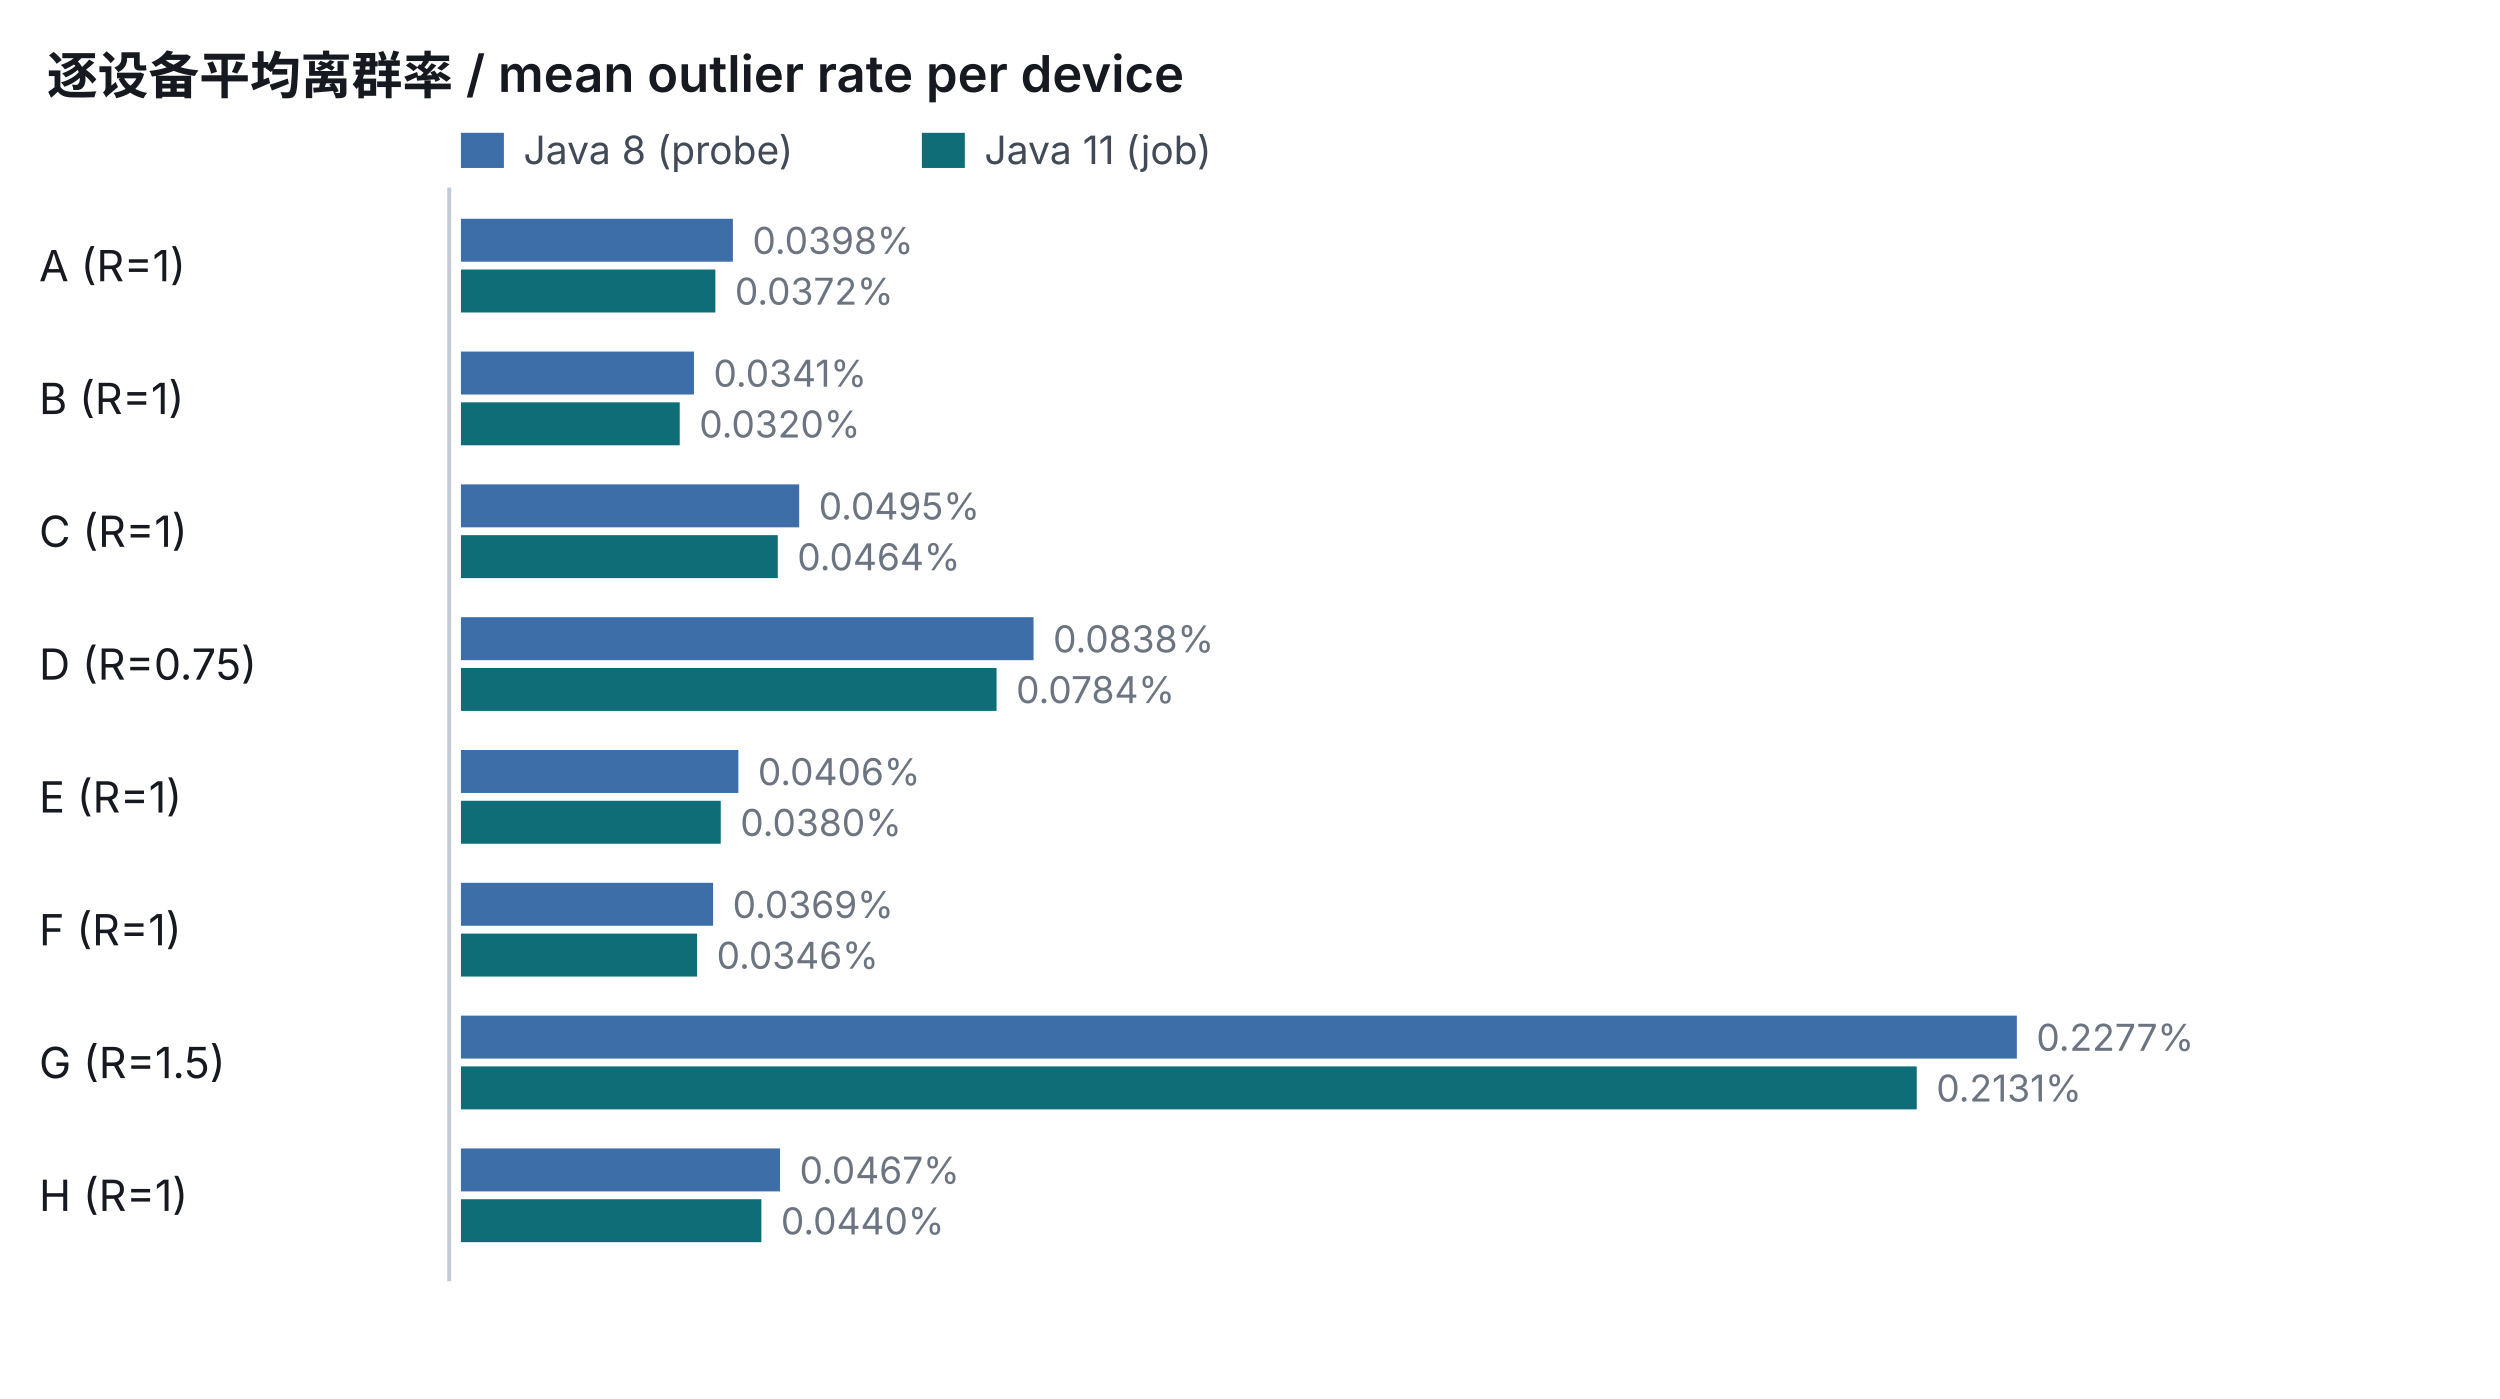
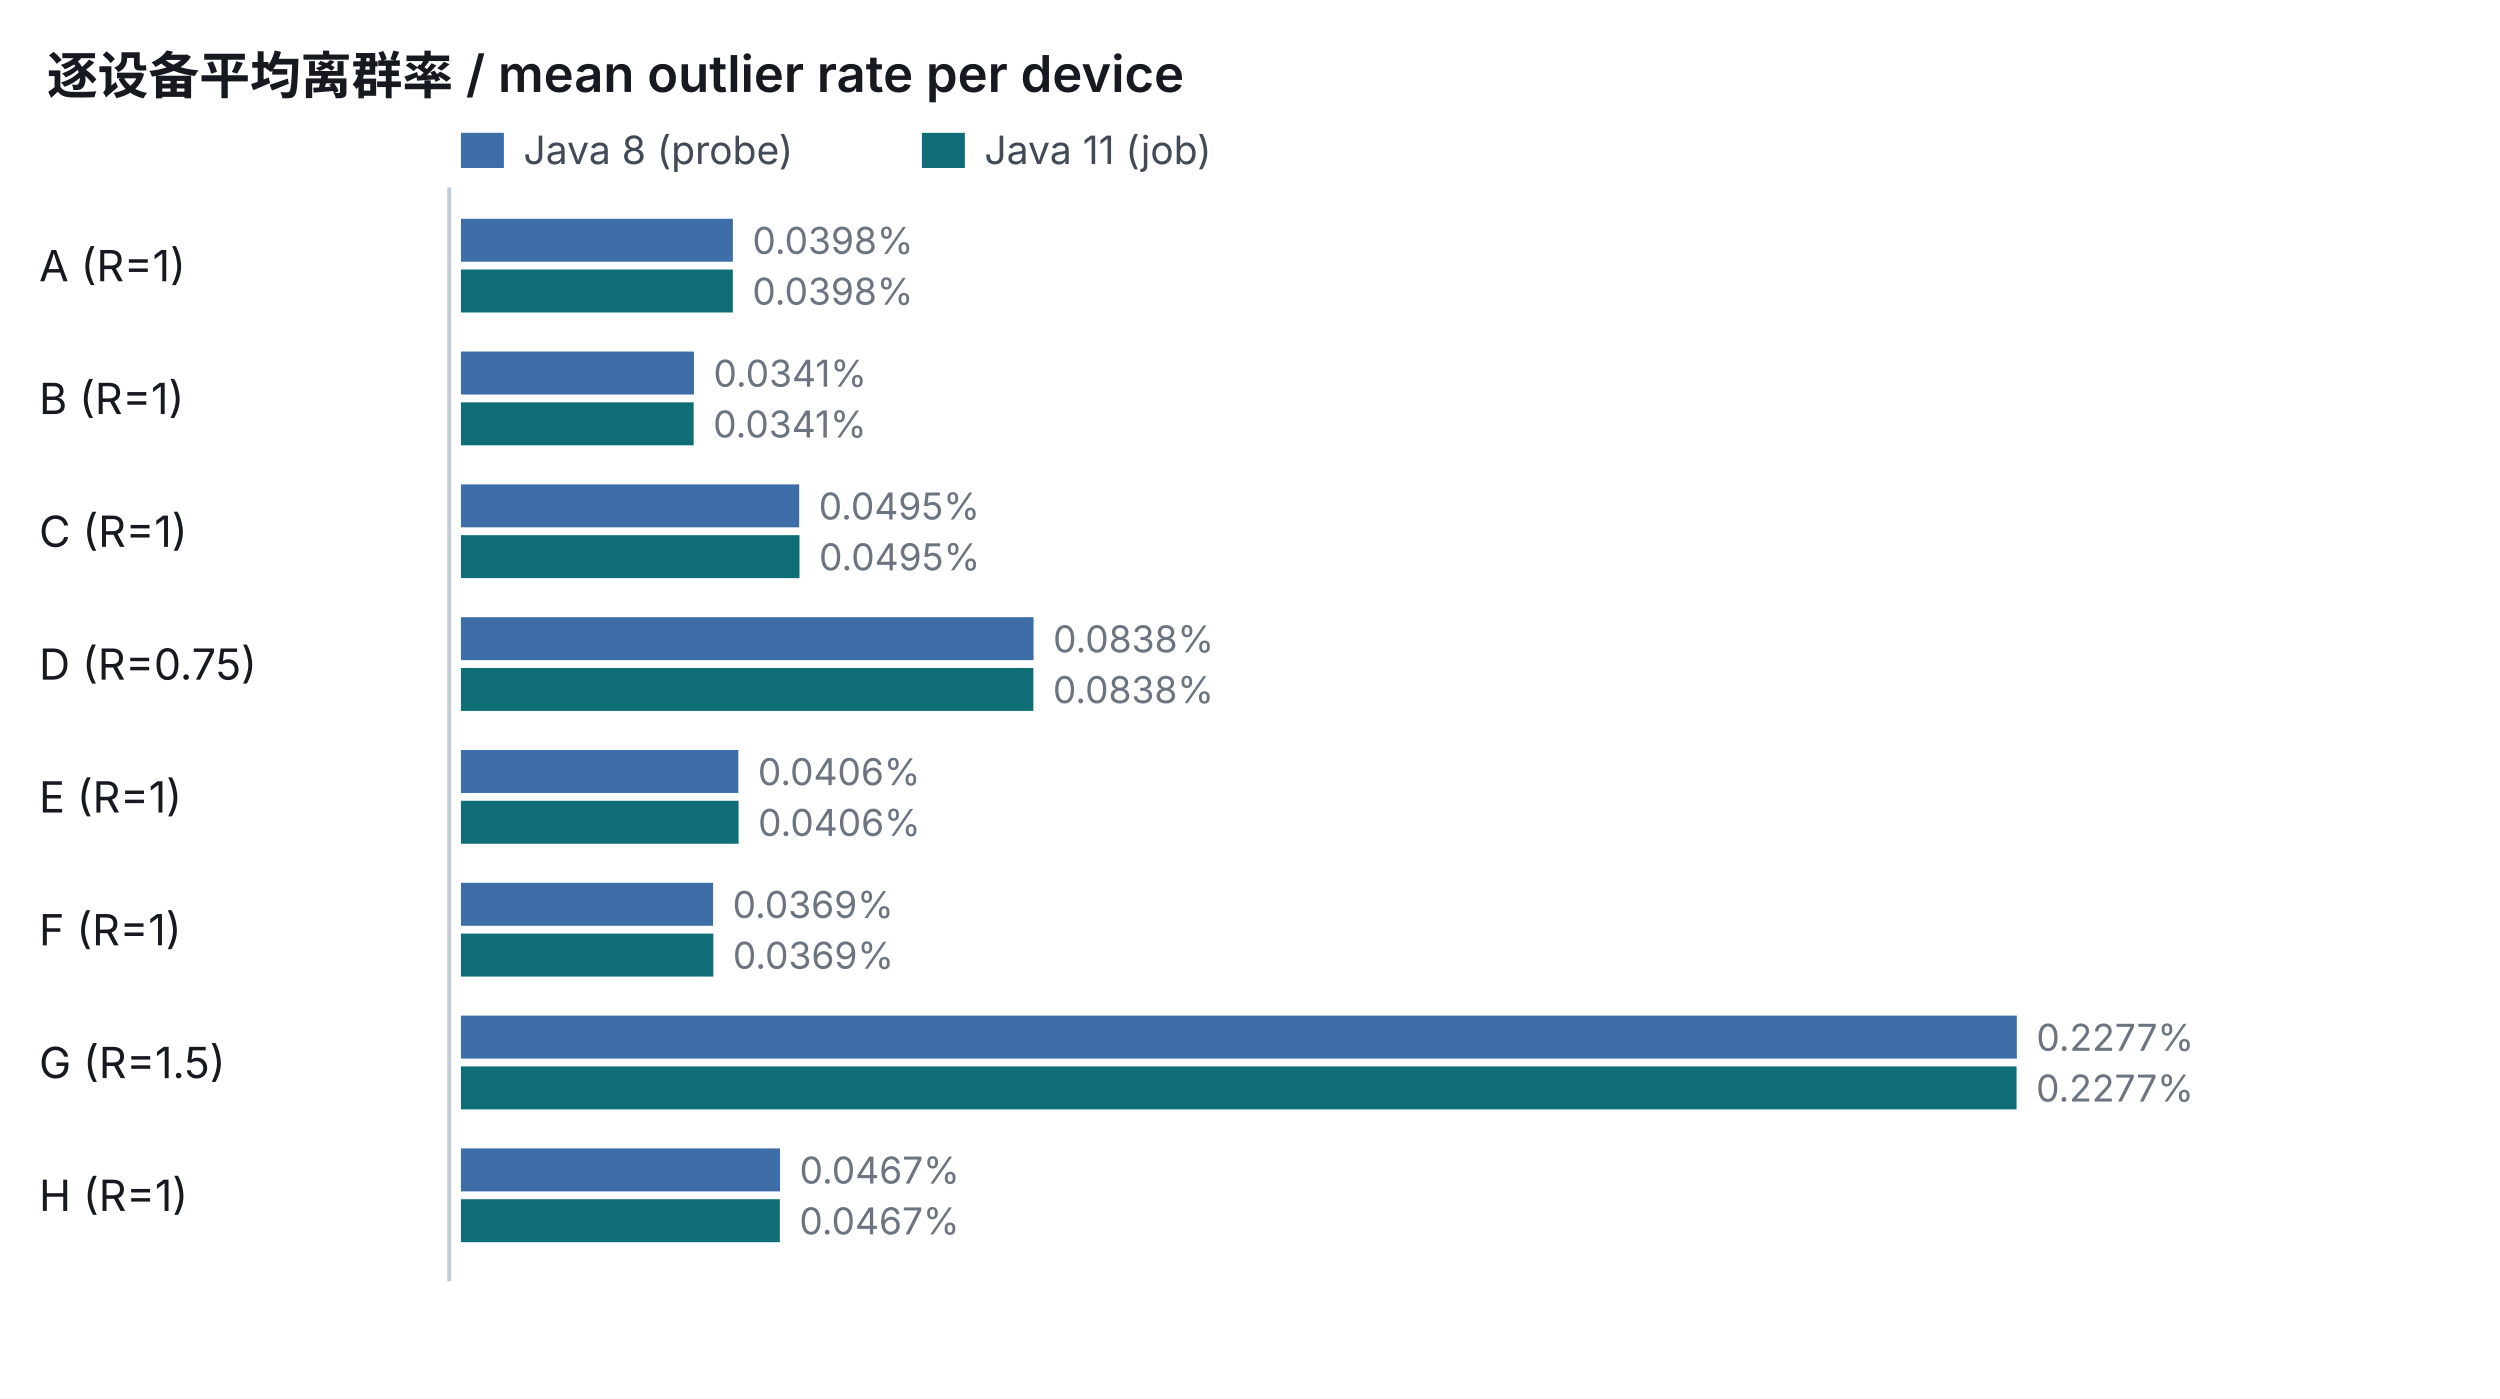
<svg xmlns="http://www.w3.org/2000/svg" width="640" height="358" viewBox="0 0 640 358" font-family="system-ui,-apple-system,Segoe UI,sans-serif">
  <rect width="640" height="358" fill="#ffffff" />
  <text x="12" y="24" font-size="13" font-weight="600" fill="#16191f">逐设备平均离群率 / mean outlier rate per device</text>
  <rect x="118" y="34" width="11" height="9" fill="#3d6ea8" />
  <text x="134" y="42" font-size="10" fill="#414a56">Java 8 (probe)</text>
  <rect x="236" y="34" width="11" height="9" fill="#0f6d78" />
  <text x="252" y="42" font-size="10" fill="#414a56">Java 11 (job)</text>
  <text x="10" y="72" font-size="11" fill="#16191f">A (R=1)</text>
  <rect x="118" y="56" width="69.62" height="11" fill="#3d6ea8" />
-   <rect x="118" y="69" width="65.13" height="11" fill="#0f6d78" />
+   <rect x="118" y="69" width="69.60" height="11" fill="#0f6d78" />
  <text x="192.62" y="65" font-size="9.5" fill="#6b7480">0.0398%</text>
-   <text x="188.13" y="78" font-size="9.5" fill="#6b7480">0.0372%</text>
+   <text x="192.60" y="78" font-size="9.5" fill="#6b7480">0.0398%</text>
  <text x="10" y="106" font-size="11" fill="#16191f">B (R=1)</text>
  <rect x="118" y="90" width="59.65" height="11" fill="#3d6ea8" />
-   <rect x="118" y="103" width="56.01" height="11" fill="#0f6d78" />
+   <rect x="118" y="103" width="59.57" height="11" fill="#0f6d78" />
  <text x="182.65" y="99" font-size="9.5" fill="#6b7480">0.0341%</text>
-   <text x="179.01" y="112" font-size="9.5" fill="#6b7480">0.0320%</text>
+   <text x="182.57" y="112" font-size="9.5" fill="#6b7480">0.0341%</text>
  <text x="10" y="140" font-size="11" fill="#16191f">C (R=1)</text>
  <rect x="118" y="124" width="86.59" height="11" fill="#3d6ea8" />
-   <rect x="118" y="137" width="81.11" height="11" fill="#0f6d78" />
+   <rect x="118" y="137" width="86.67" height="11" fill="#0f6d78" />
  <text x="209.59" y="133" font-size="9.5" fill="#6b7480">0.0495%</text>
-   <text x="204.11" y="146" font-size="9.5" fill="#6b7480">0.0464%</text>
+   <text x="209.67" y="146" font-size="9.5" fill="#6b7480">0.0495%</text>
  <text x="10" y="174" font-size="11" fill="#16191f">D (R=0.75)</text>
  <rect x="118" y="158" width="146.59" height="11" fill="#3d6ea8" />
-   <rect x="118" y="171" width="137.12" height="11" fill="#0f6d78" />
+   <rect x="118" y="171" width="146.54" height="11" fill="#0f6d78" />
  <text x="269.59" y="167" font-size="9.5" fill="#6b7480">0.0838%</text>
-   <text x="260.12" y="180" font-size="9.5" fill="#6b7480">0.0784%</text>
+   <text x="269.54" y="180" font-size="9.5" fill="#6b7480">0.0838%</text>
  <text x="10" y="208" font-size="11" fill="#16191f">E (R=1)</text>
  <rect x="118" y="192" width="71.02" height="11" fill="#3d6ea8" />
-   <rect x="118" y="205" width="66.51" height="11" fill="#0f6d78" />
+   <rect x="118" y="205" width="71.08" height="11" fill="#0f6d78" />
  <text x="194.02" y="201" font-size="9.5" fill="#6b7480">0.0406%</text>
-   <text x="189.51" y="214" font-size="9.5" fill="#6b7480">0.0380%</text>
+   <text x="194.08" y="214" font-size="9.5" fill="#6b7480">0.0406%</text>
  <text x="10" y="242" font-size="11" fill="#16191f">F (R=1)</text>
  <rect x="118" y="226" width="64.55" height="11" fill="#3d6ea8" />
-   <rect x="118" y="239" width="60.46" height="11" fill="#0f6d78" />
+   <rect x="118" y="239" width="64.61" height="11" fill="#0f6d78" />
  <text x="187.55" y="235" font-size="9.5" fill="#6b7480">0.0369%</text>
-   <text x="183.46" y="248" font-size="9.5" fill="#6b7480">0.0346%</text>
+   <text x="187.61" y="248" font-size="9.5" fill="#6b7480">0.0369%</text>
  <text x="10" y="276" font-size="11" fill="#16191f">G (R=1.5)</text>
  <rect x="118" y="260" width="398.31" height="11" fill="#3d6ea8" />
-   <rect x="118" y="273" width="372.69" height="11" fill="#0f6d78" />
+   <rect x="118" y="273" width="398.24" height="11" fill="#0f6d78" />
  <text x="521.31" y="269" font-size="9.5" fill="#6b7480">0.2277%</text>
-   <text x="495.69" y="282" font-size="9.5" fill="#6b7480">0.2131%</text>
+   <text x="521.24" y="282" font-size="9.5" fill="#6b7480">0.2277%</text>
  <text x="10" y="310" font-size="11" fill="#16191f">H (R=1)</text>
  <rect x="118" y="294" width="81.69" height="11" fill="#3d6ea8" />
-   <rect x="118" y="307" width="76.91" height="11" fill="#0f6d78" />
+   <rect x="118" y="307" width="81.64" height="11" fill="#0f6d78" />
  <text x="204.69" y="303" font-size="9.5" fill="#6b7480">0.0467%</text>
-   <text x="199.91" y="316" font-size="9.5" fill="#6b7480">0.0440%</text>
+   <text x="204.64" y="316" font-size="9.5" fill="#6b7480">0.0467%</text>
  <line x1="115" y1="48" x2="115" y2="328" stroke="#c2cad6" />
</svg>
